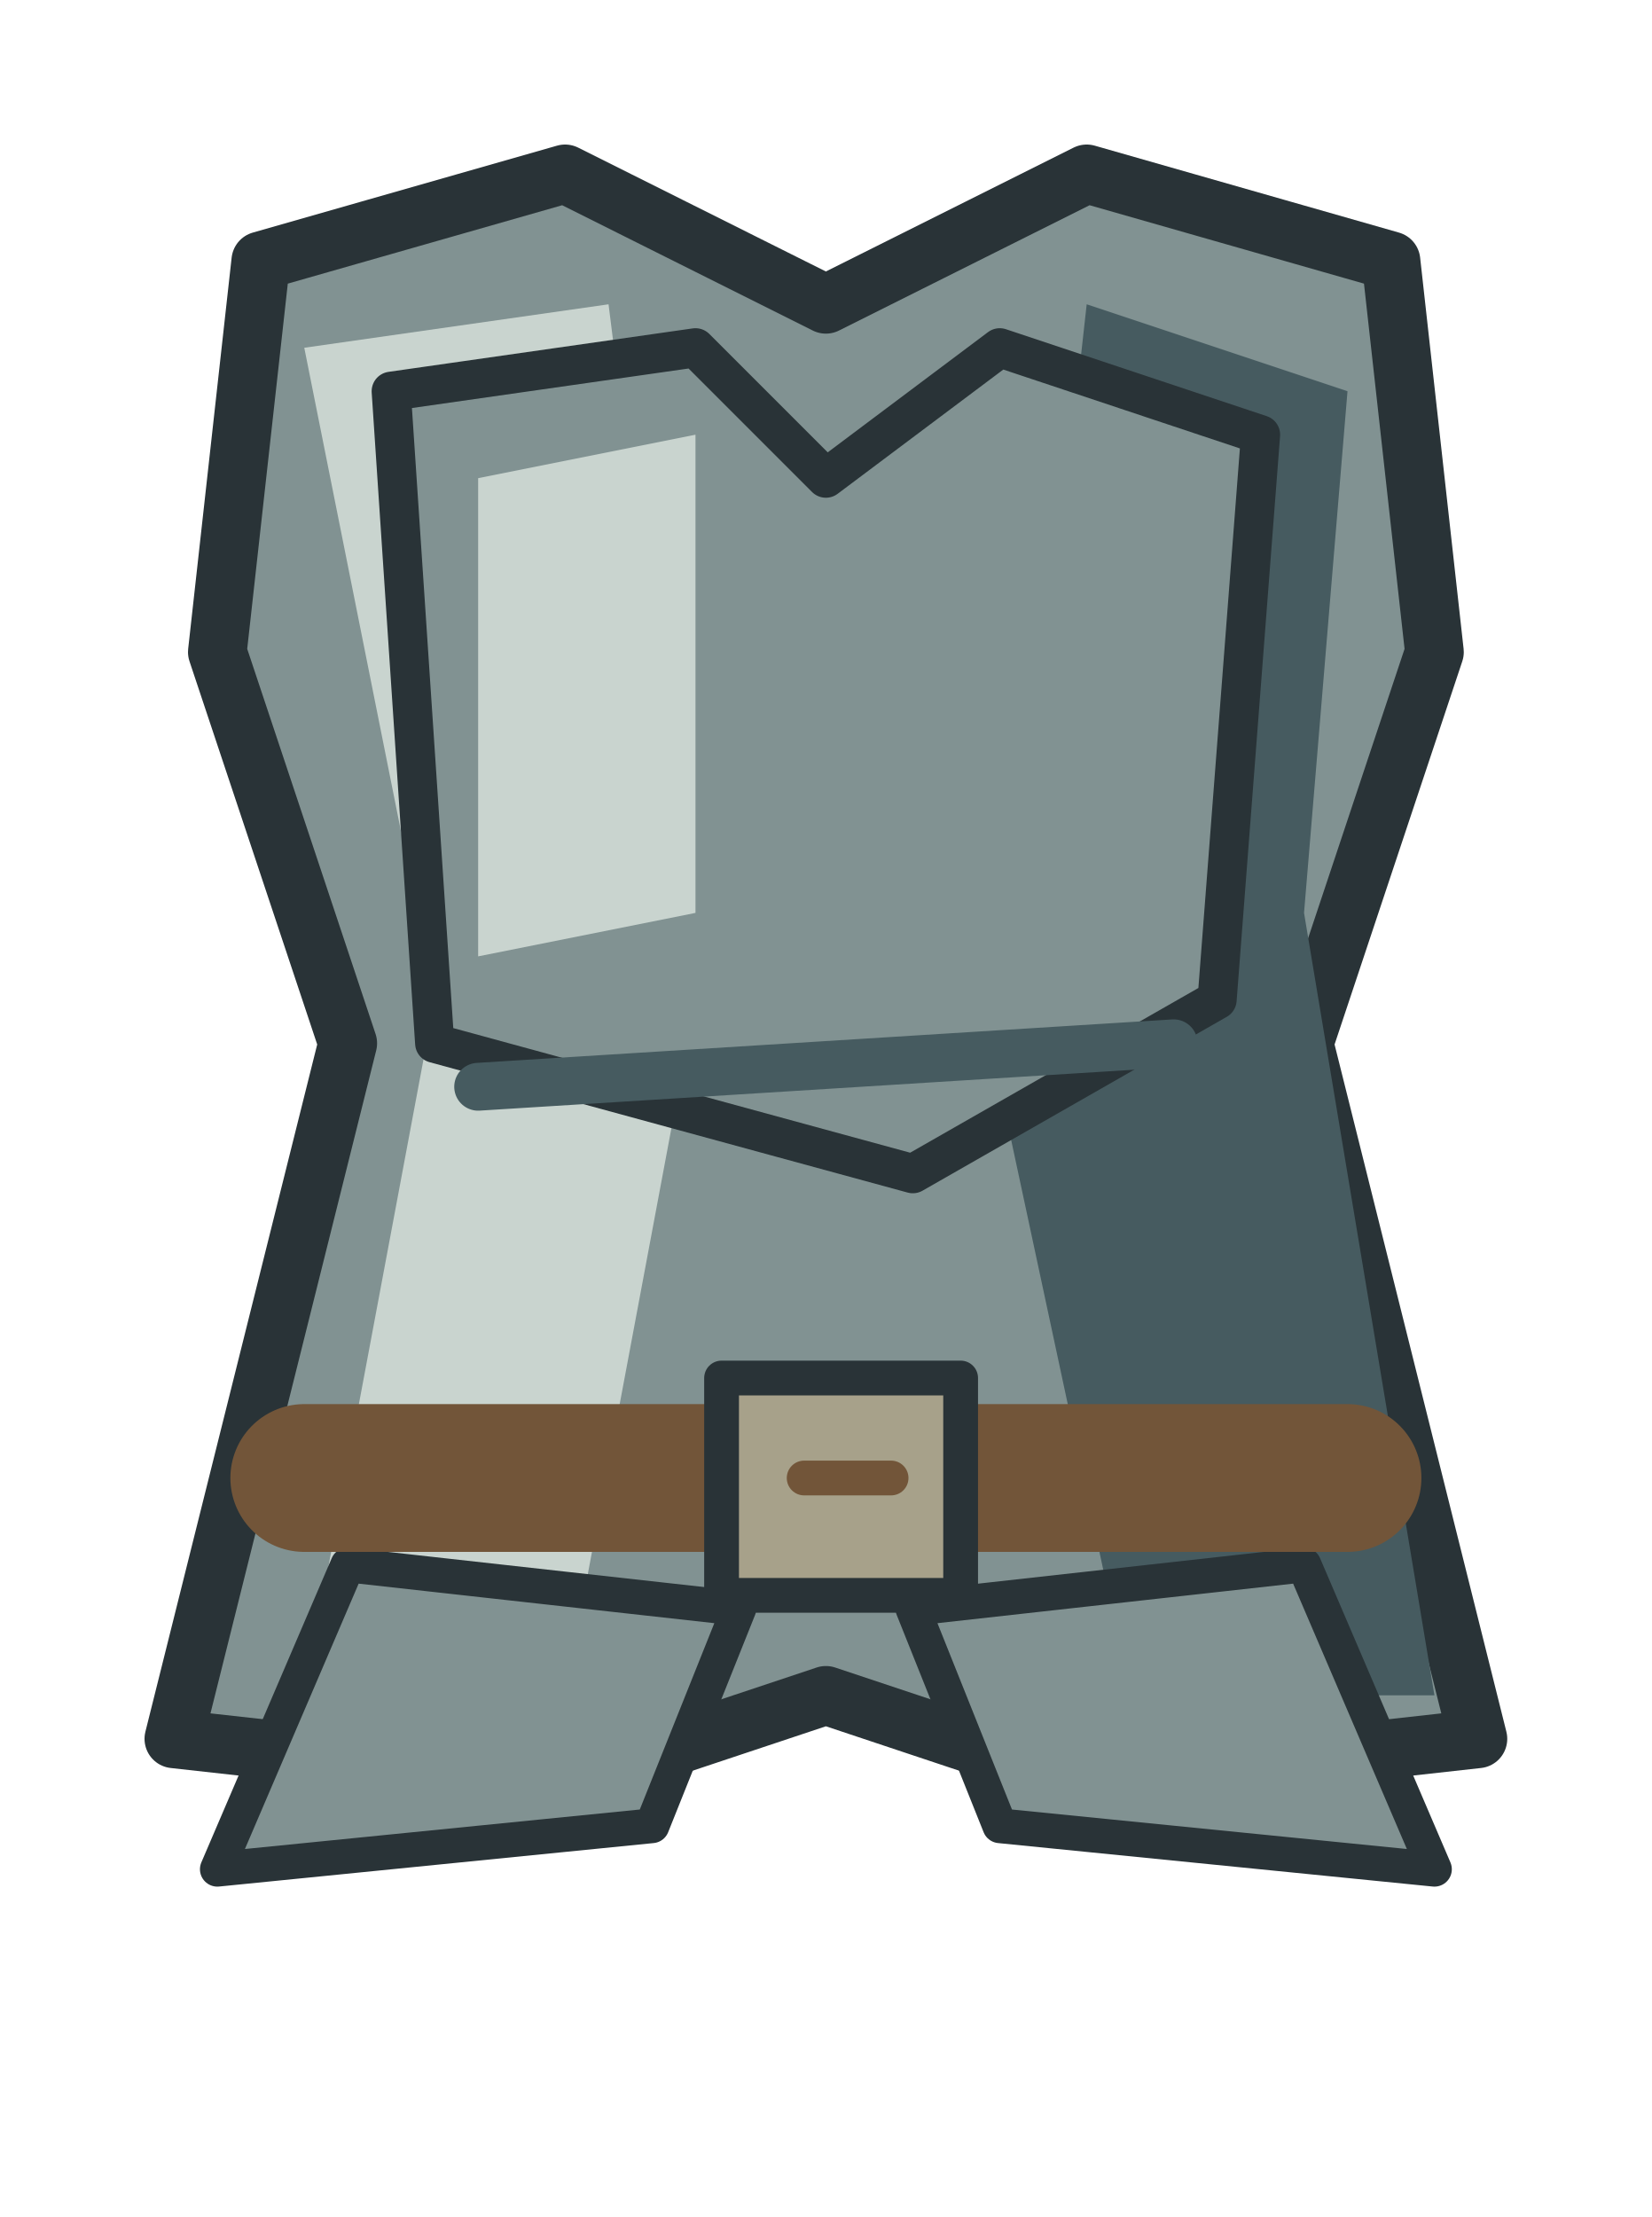
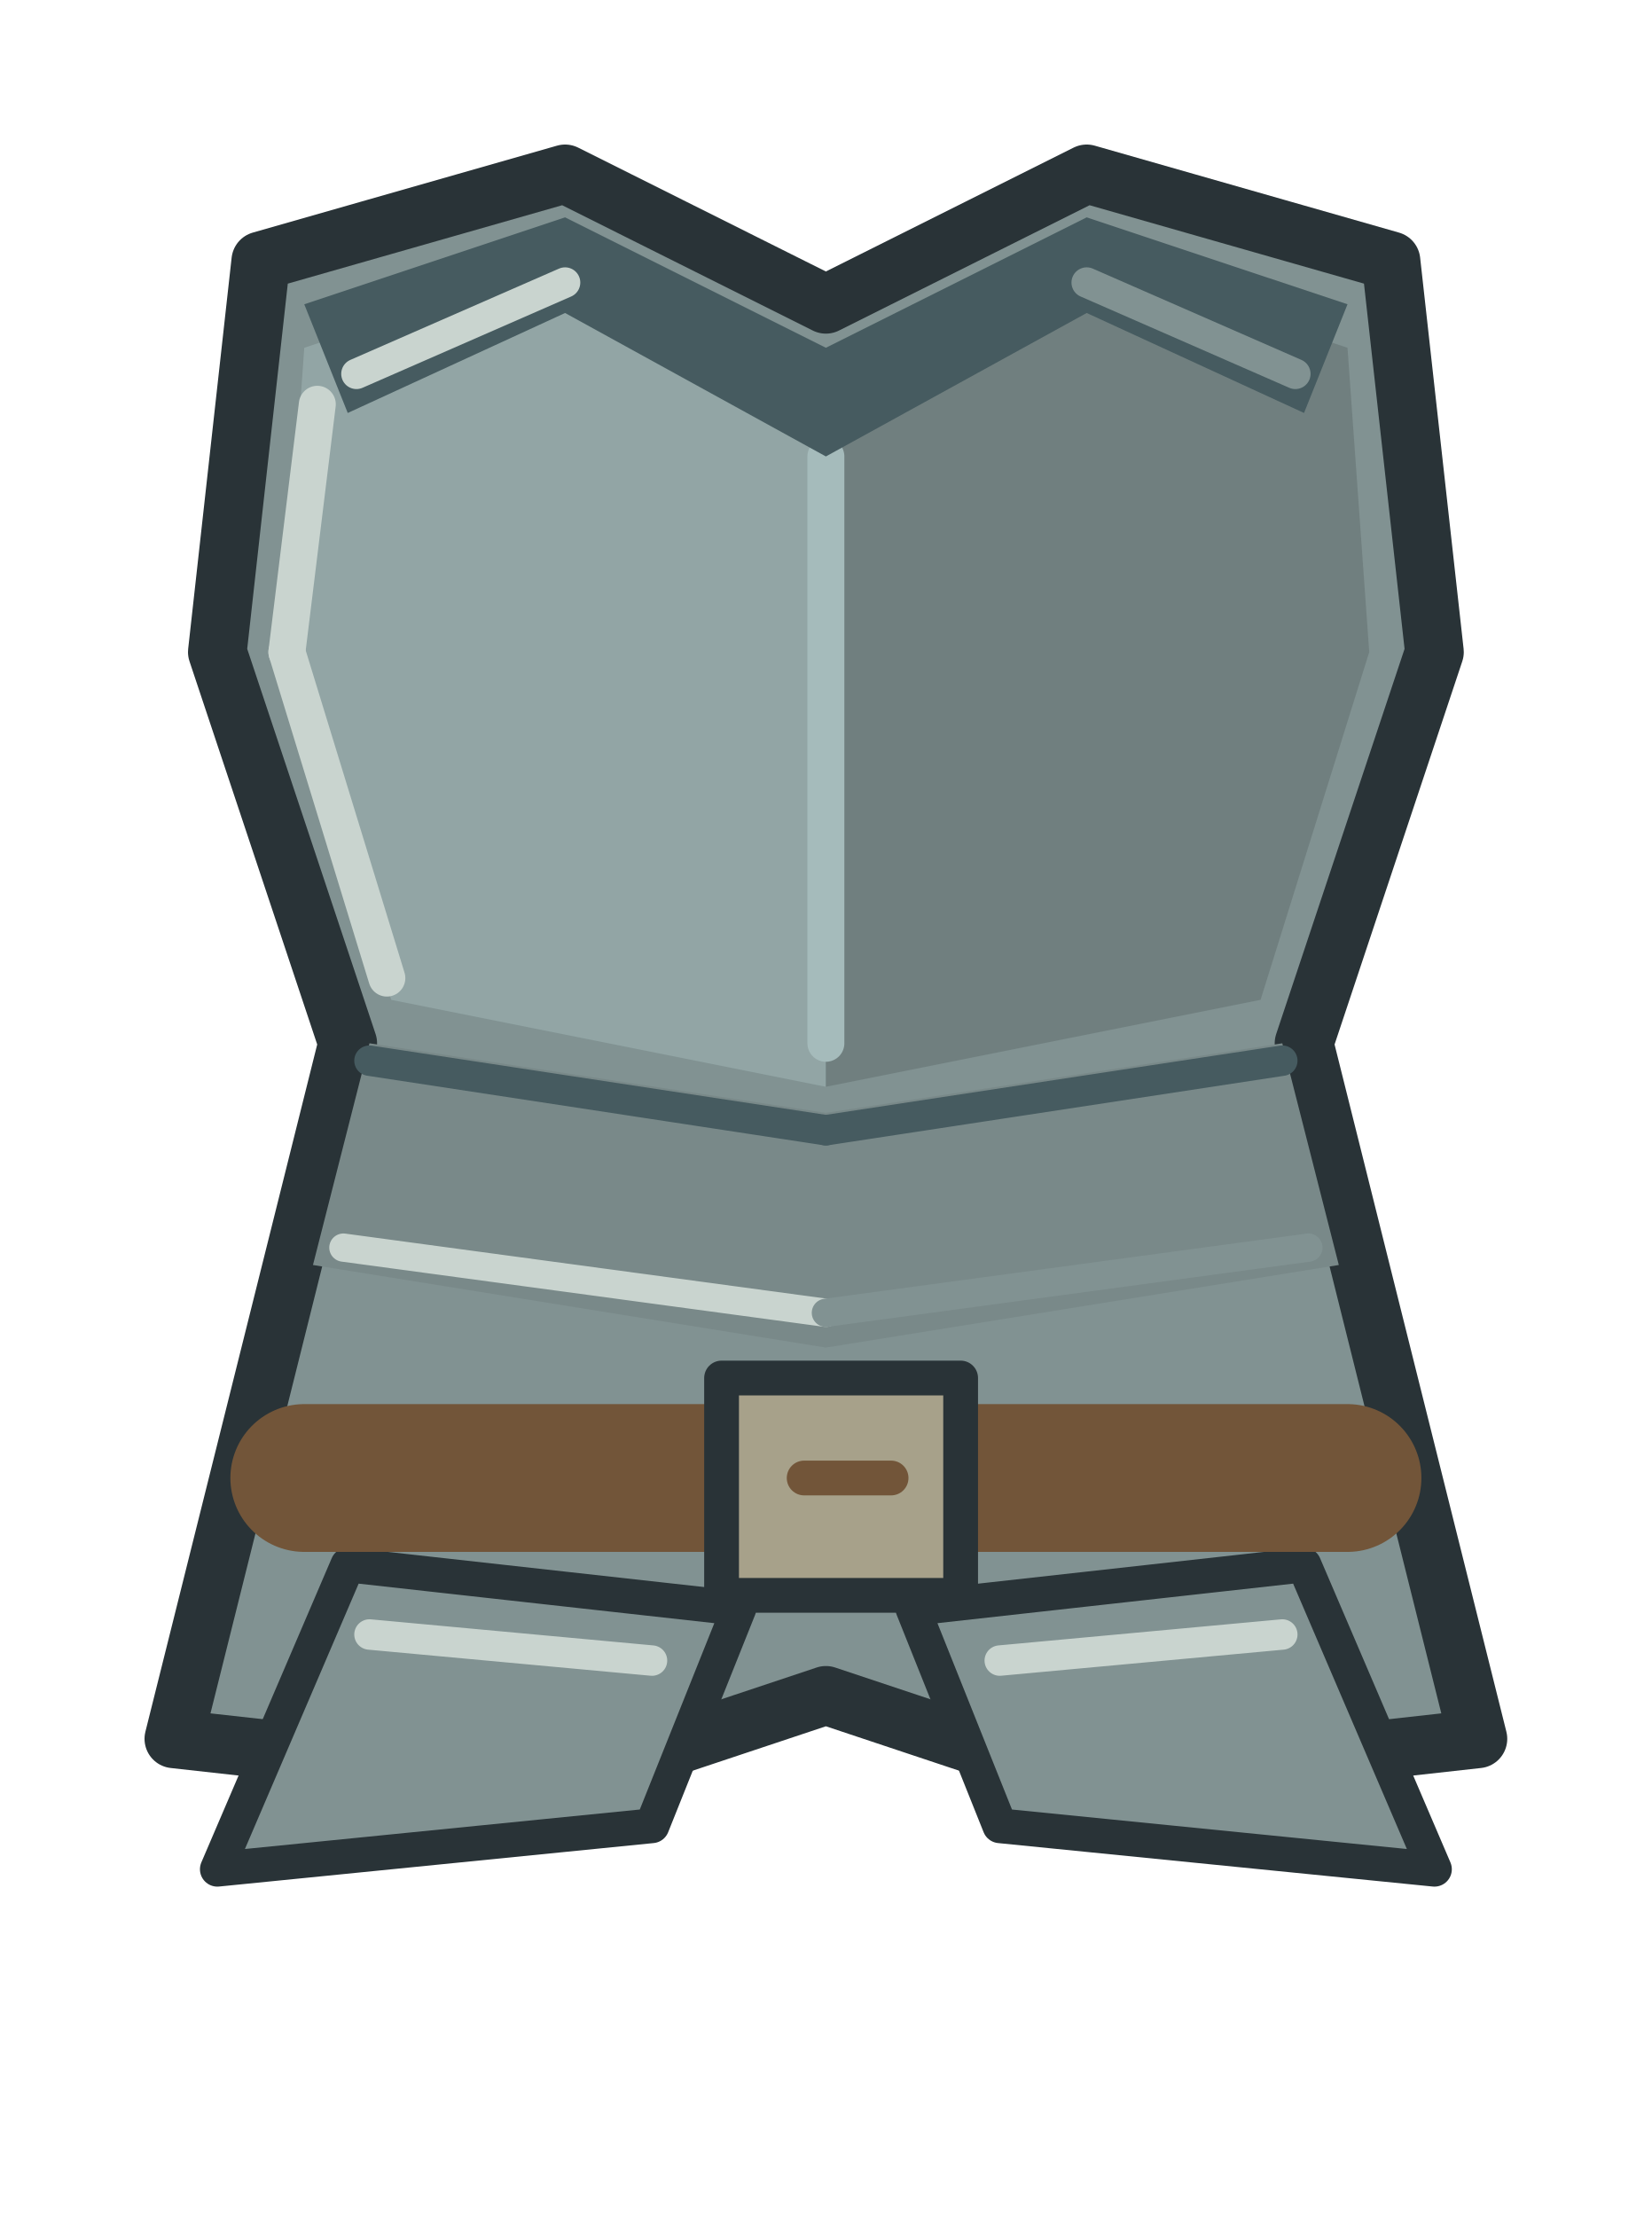
<svg xmlns="http://www.w3.org/2000/svg" viewBox="-19 -35 38 51">
  <defs />
  <path d="M-13 -29 L-6 -31 L0 -28 L6 -31 L13 -29 L14 -20 L11 -11 L15 5 L6 6 L0 4 L-6 6 L-15 5 L-11 -11 L-14 -20 Z" transform="matrix(1 0 0 1 0 0)" fill="#819292" opacity="1" />
  <path d="M-13 -29 L-6 -31 L0 -28 L6 -31 L13 -29 L14 -20 L11 -11 L15 5 L6 6 L0 4 L-6 6 L-15 5 L-11 -11 L-14 -20 Z" transform="matrix(1 0 0 1 0 0)" fill="none" stroke="#293337" stroke-width="1.35" stroke-linecap="butt" stroke-linejoin="round" opacity="1" />
-   <path d="M-12 -27 L-5 -28 L-3 -12 L-6 4 L-12 4 L-9 -12 Z" transform="matrix(1 0 0 1 0 0)" fill="#c9d4cf" opacity="1" />
-   <path d="M6 -28 L12 -26 L11 -14 L14 4 L7 4 L4 -10 Z" transform="matrix(1 0 0 1 0 0)" fill="#465b60" opacity="1" />
-   <path d="M-10 -26 L-3 -27 L0 -24 L4 -27 L10 -25 L9 -12 L2 -8 L-9 -11 Z" transform="matrix(1 0 0 1 0 0)" fill="#819292" opacity="1" />
-   <path d="M-10 -26 L-3 -27 L0 -24 L4 -27 L10 -25 L9 -12 L2 -8 L-9 -11 Z" transform="matrix(1 0 0 1 0 0)" fill="none" stroke="#293337" stroke-width="0.9" stroke-linecap="butt" stroke-linejoin="round" opacity="1" />
-   <path d="M-8 -24 L-3 -25 L-3 -14 L-8 -13 Z" transform="matrix(1 0 0 1 0 0)" fill="#c9d4cf" opacity="1" />
-   <path d="M-8 -10 L8 -11" transform="matrix(1 0 0 1 0 0)" fill="none" stroke="#465b60" stroke-width="1.1" stroke-linecap="round" stroke-linejoin="round" opacity="1" />
+   <path d="M-12 -27 L-6 -29 L0 -26 L0 -10 L-10 -12 L-12.5 -20 Z" transform="matrix(1 0 0 1 0 0)" fill="#92a5a5" opacity="1" />
+   <path d="M0 -26 L6 -29 L12 -27 L12.5 -20 L10 -12 L0 -10 Z" transform="matrix(1 0 0 1 0 0)" fill="#707f7f" opacity="1" />
+   <path d="M-11.7 -25.7 L-12.4 -20" transform="matrix(1 0 0 1 0 0)" fill="none" stroke="#c9d4cf" stroke-width="0.85" stroke-linecap="round" stroke-linejoin="round" opacity="1" />
+   <path d="M-12.4 -20 L-10.1 -12.5" transform="matrix(1 0 0 1 0 0)" fill="none" stroke="#c9d4cf" stroke-width="0.85" stroke-linecap="round" stroke-linejoin="round" opacity="1" />
+   <path d="M0 -24.5 L0 -11" transform="matrix(1 0 0 1 0 0)" fill="none" stroke="#a5bbbb" stroke-width="0.85" stroke-linecap="round" stroke-linejoin="round" opacity="1" />
+   <path d="M-12 -28 L-6 -30 L0 -27 L6 -30 L12 -28 L11 -25.5 L6 -27.8 L0 -24.5 L-6 -27.8 L-11 -25.5 Z" transform="matrix(1 0 0 1 0 0)" fill="#465b60" opacity="1" />
+   <path d="M-10.8 -26.4 L-6 -28.5" transform="matrix(1 0 0 1 0 0)" fill="none" stroke="#c9d4cf" stroke-width="0.7" stroke-linecap="round" stroke-linejoin="round" opacity="1" />
+   <path d="M6 -28.5 L10.8 -26.4" transform="matrix(1 0 0 1 0 0)" fill="none" stroke="#819292" stroke-width="0.7" stroke-linecap="round" stroke-linejoin="round" opacity="1" />
+   <path d="M-10.5 -11 L0 -9.4 L10.5 -11 L11.8 -5.9 L0 -4 L-11.8 -5.9 Z" transform="matrix(1 0 0 1 0 0)" fill="#798989" opacity="1" />
+   <path d="M-10.5 -10.6 L0 -9" transform="matrix(1 0 0 1 0 0)" fill="none" stroke="#465b60" stroke-width="0.7" stroke-linecap="round" stroke-linejoin="round" opacity="1" />
+   <path d="M0 -9 L10.5 -10.6" transform="matrix(1 0 0 1 0 0)" fill="none" stroke="#465b60" stroke-width="0.7" stroke-linecap="round" stroke-linejoin="round" opacity="1" />
+   <path d="M-11.1 -6.3 L0 -4.8" transform="matrix(1 0 0 1 0 0)" fill="none" stroke="#c9d4cf" stroke-width="0.65" stroke-linecap="round" stroke-linejoin="round" opacity="1" />
+   <path d="M0 -4.8 L11.1 -6.3" transform="matrix(1 0 0 1 0 0)" fill="none" stroke="#819292" stroke-width="0.65" stroke-linecap="round" stroke-linejoin="round" opacity="1" />
  <path d="M-2 2 L-11 1 L-14 8 L-4 7 Z" transform="matrix(1 0 0 1 0 0)" fill="#819292" opacity="1" />
  <path d="M-2 2 L-11 1 L-14 8 L-4 7 Z" transform="matrix(1 0 0 1 0 0)" fill="none" stroke="#293337" stroke-width="0.8" stroke-linecap="round" stroke-linejoin="round" opacity="1" />
+   <path d="M-4 3.2 L-10.5 2.6" transform="matrix(1 0 0 1 0 0)" fill="none" stroke="#c9d4cf" stroke-width="0.7" stroke-linecap="round" stroke-linejoin="round" opacity="1" />
  <path d="M2 2 L11 1 L14 8 L4 7 Z" transform="matrix(1 0 0 1 0 0)" fill="#819292" opacity="1" />
  <path d="M2 2 L11 1 L14 8 L4 7 Z" transform="matrix(1 0 0 1 0 0)" fill="none" stroke="#293337" stroke-width="0.8" stroke-linecap="round" stroke-linejoin="round" opacity="1" />
+   <path d="M4 3.2 L10.5 2.6" transform="matrix(1 0 0 1 0 0)" fill="none" stroke="#c9d4cf" stroke-width="0.7" stroke-linecap="round" stroke-linejoin="round" opacity="1" />
  <path d="M-12 -1 L12 -1" transform="matrix(1 0 0 1 0 0)" fill="none" stroke="#725539" stroke-width="3.4" stroke-linecap="round" stroke-linejoin="round" opacity="1" />
  <path d="M-2.4 -3.3 L3.1 -3.3 L3.1 1.7 L-2.4 1.7 Z" transform="matrix(1 0 0 1 0 0)" fill="#a7a18a" opacity="1" />
  <path d="M-2.4 -3.3 L3.1 -3.3 L3.1 1.7 L-2.4 1.7 Z" transform="matrix(1 0 0 1 0 0)" fill="none" stroke="#293337" stroke-width="0.8" stroke-linecap="round" stroke-linejoin="round" opacity="1" />
  <path d="M-0.5 -1 L1.5 -1" transform="matrix(1 0 0 1 0 0)" fill="none" stroke="#725539" stroke-width="0.8" stroke-linecap="round" stroke-linejoin="round" opacity="1" />
</svg>
